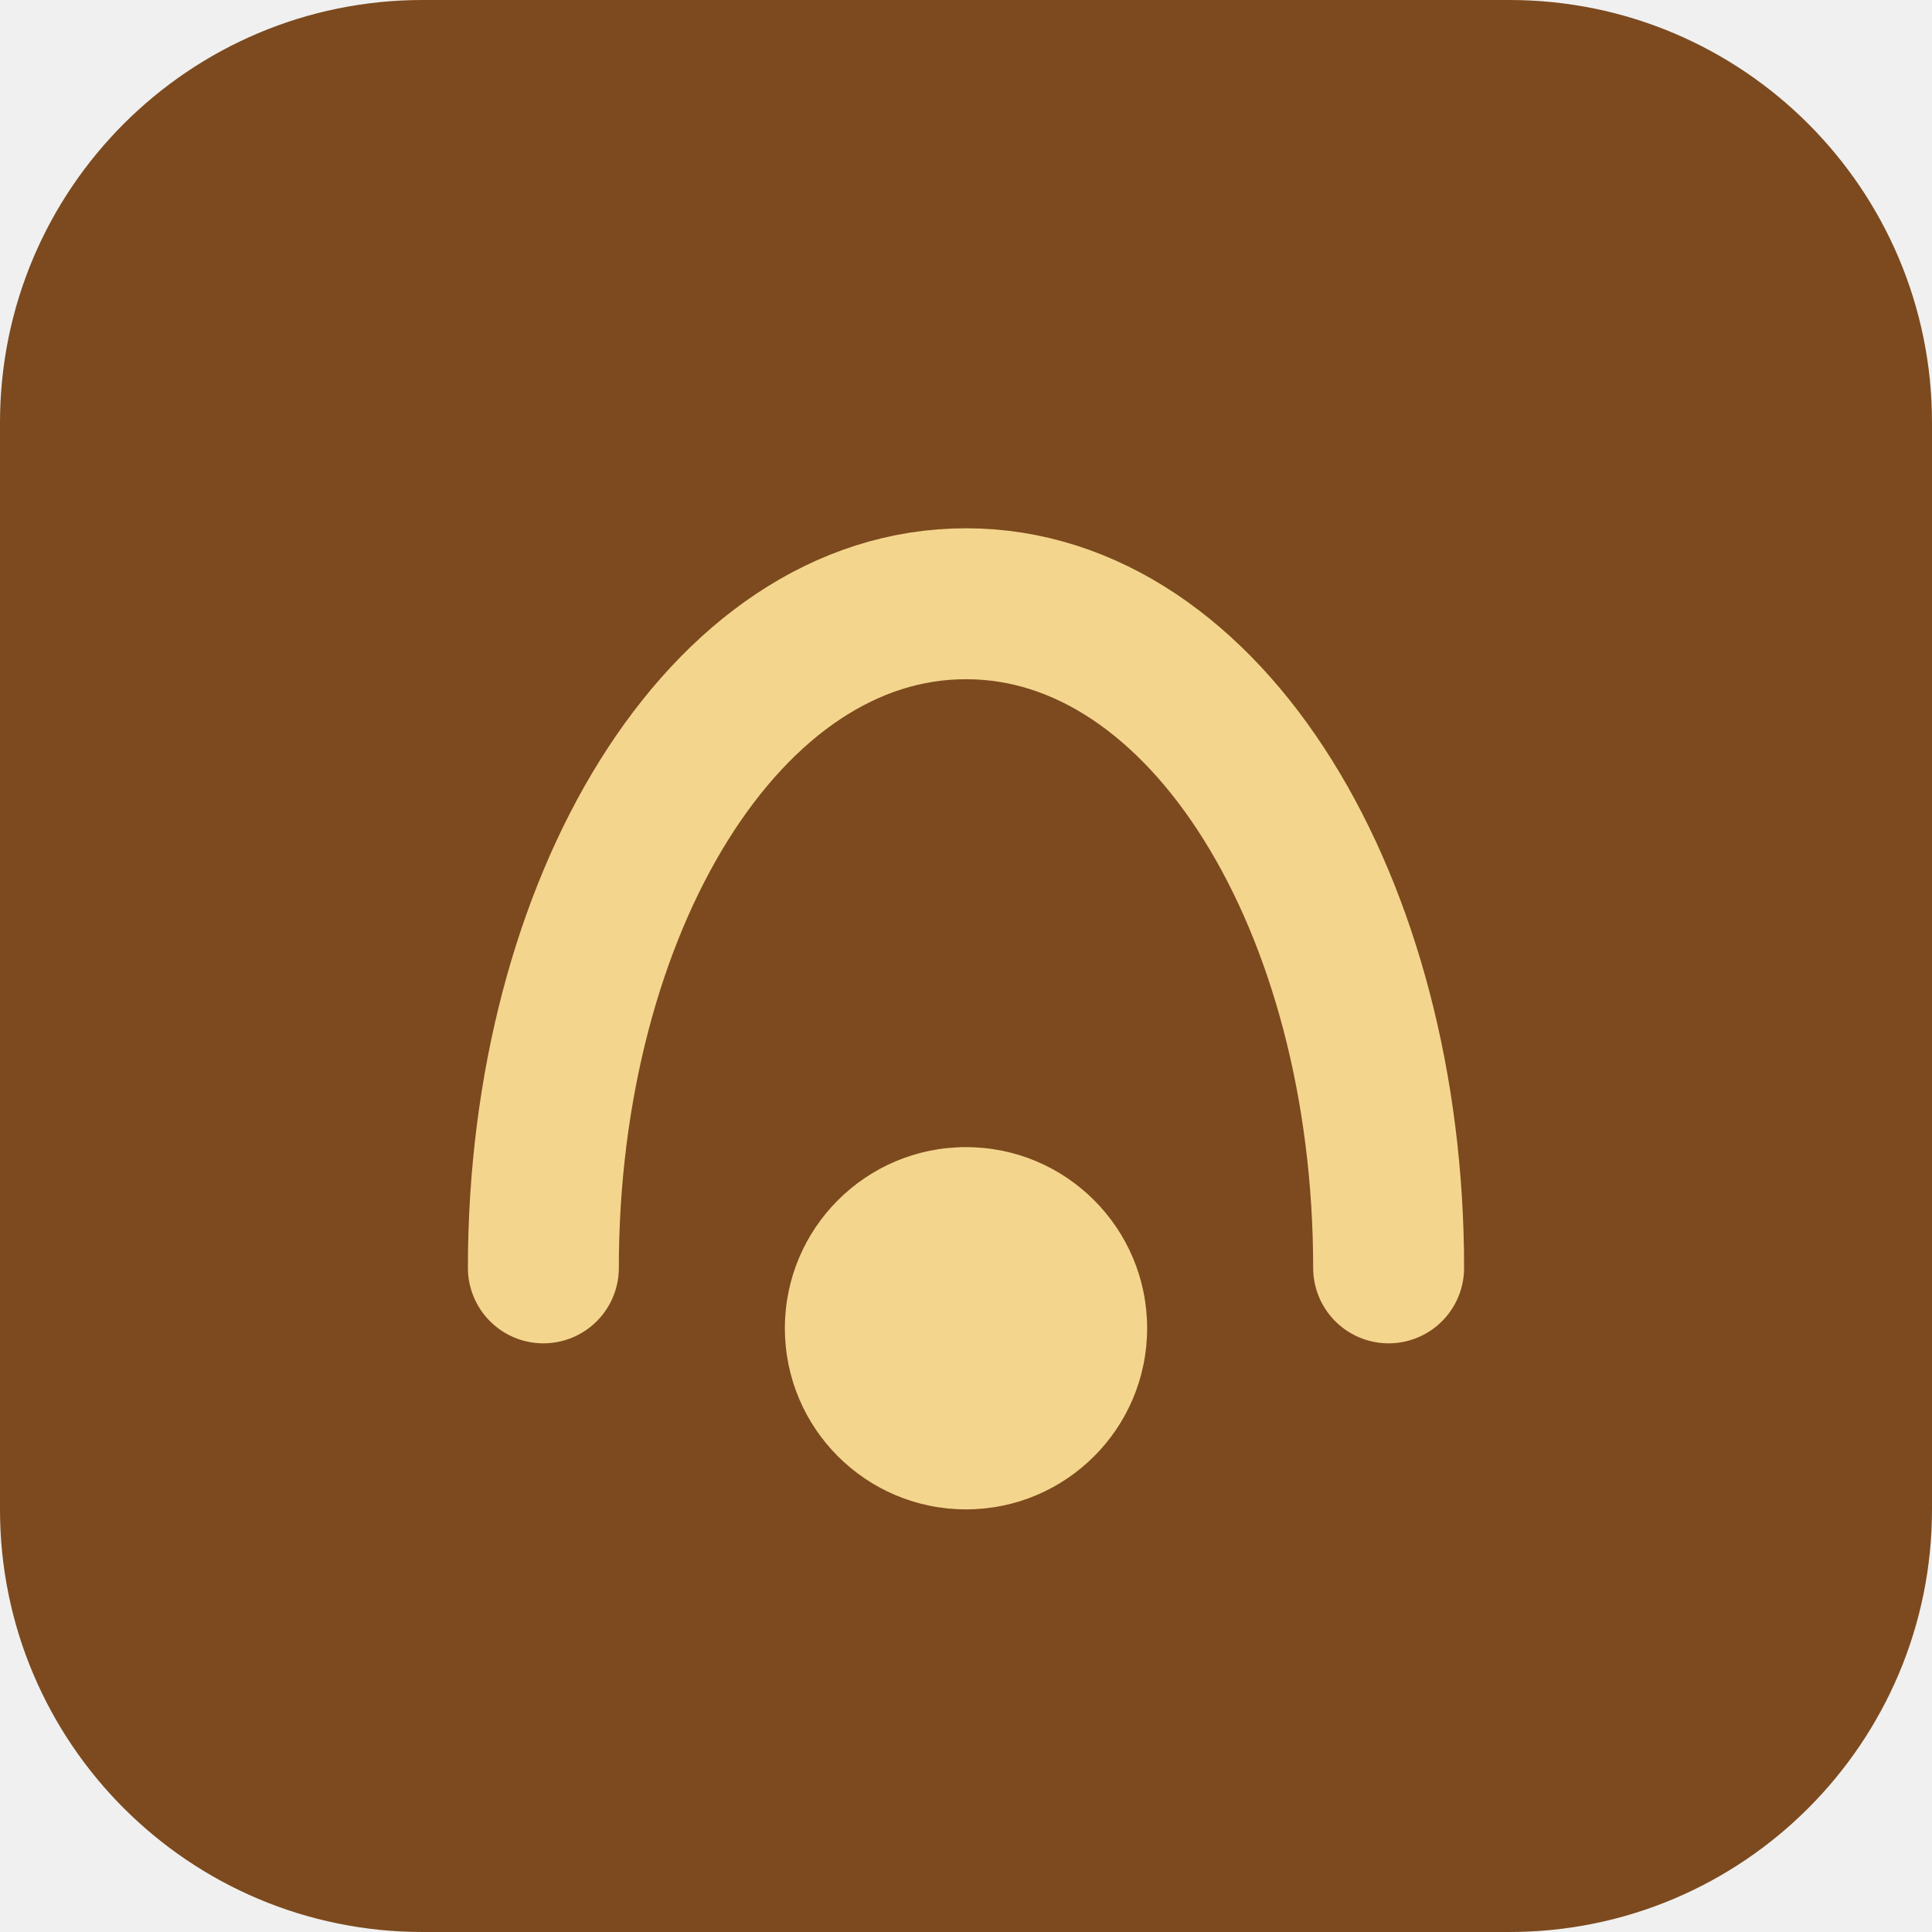
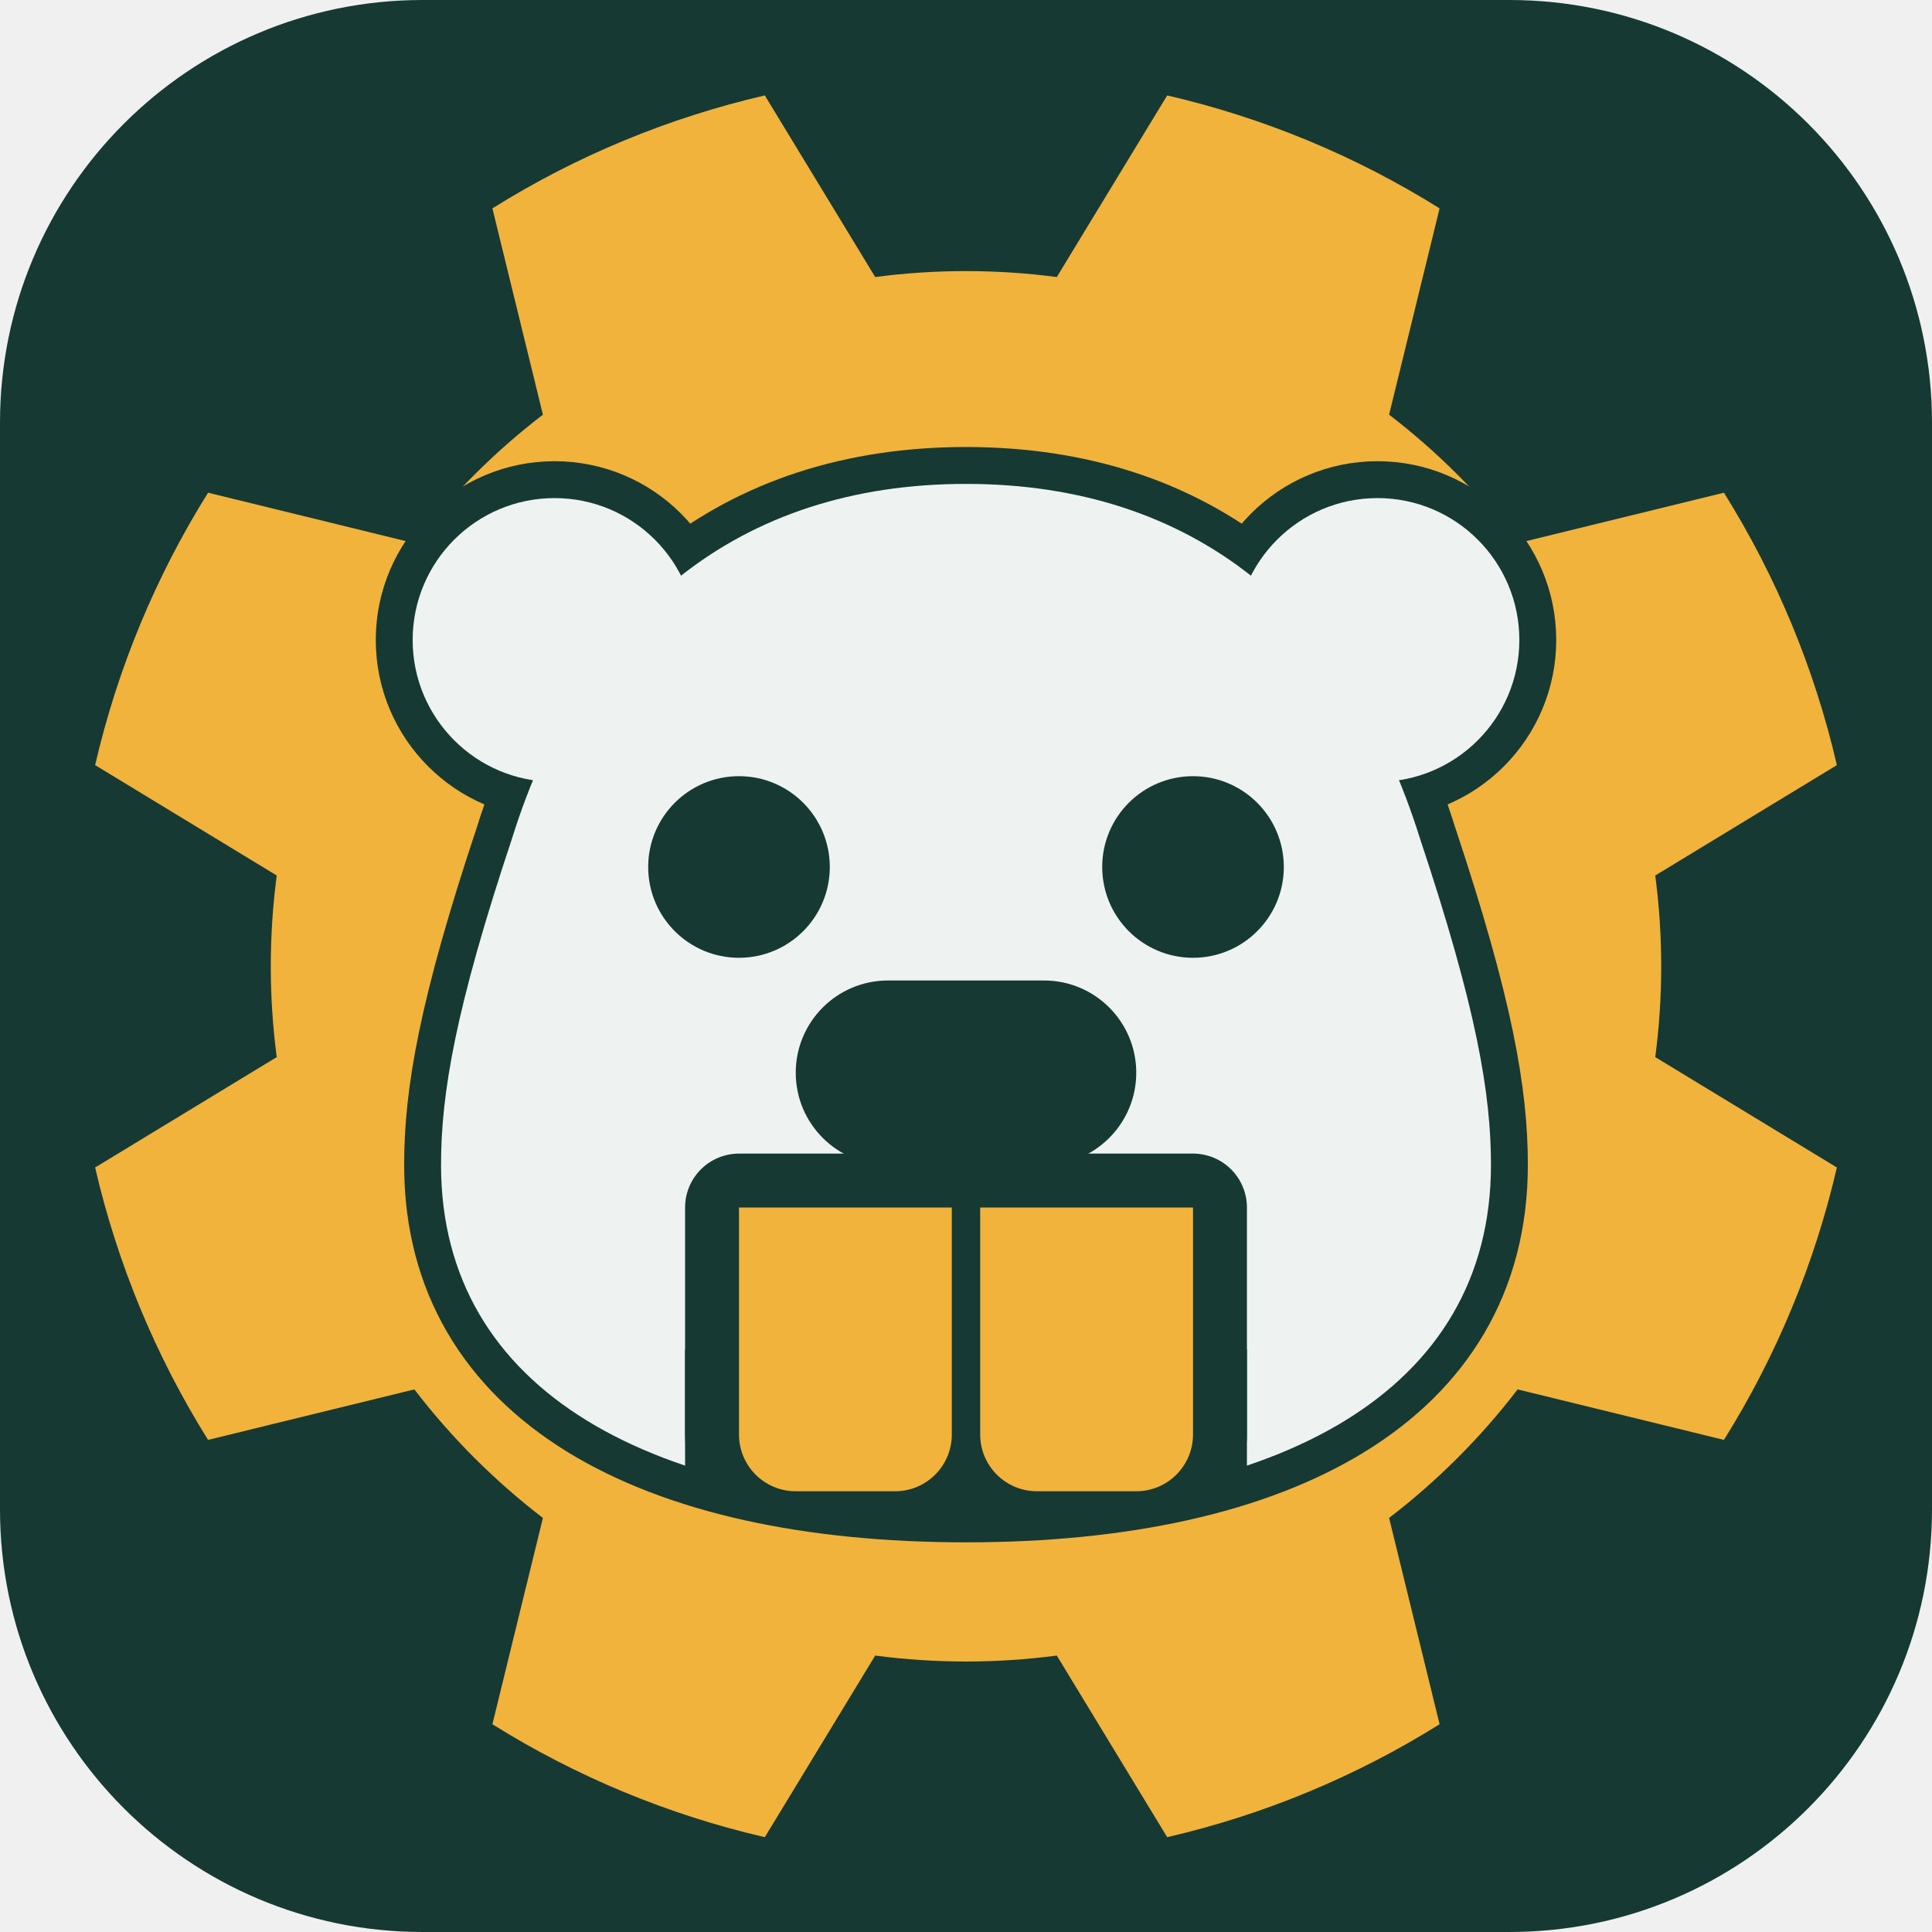
- <svg xmlns="http://www.w3.org/2000/svg" viewBox="0 0 32 32">
-   <rect width="32" height="32" rx="7" fill="#7c4a1e" />
-   <path d="M9 21c0-6 3-11 7-11s7 5 7 11" fill="none" stroke="#f4d58d" stroke-width="2.5" stroke-linecap="round" />
-   <circle cx="16" cy="22" r="3" fill="#f4d58d" />
+ <svg xmlns="http://www.w3.org/2000/svg" viewBox="0 0 32 32" fill="none">
+   <rect width="32" height="32" rx="7" fill="#163A33" />
+   <g transform="translate(0.96 0.73) scale(0.47)">
+     <mask id="sbf-ring">
+       <rect width="64" height="64" fill="#fff" />
+       <g fill="#000" stroke="#000" stroke-width="2.6" stroke-linejoin="round">
+         <path d="M32 15.5c8 0 13.5 4.5 16 12.5 2 6 2.5 9 2.5 11.5 0 8-7.5 12-18.5 12s-18.5-4-18.5-12c0-2.5.5-5.5 2.5-11.5 2.5-8 8-12.5 16-12.5Z" />
+         <circle cx="17.5" cy="21" r="5" />
+         <circle cx="46.5" cy="21" r="5" />
+       </g>
+     </mask>
+     <mask id="sbf-face">
+       <rect width="64" height="64" fill="#fff" />
+       <g fill="#000">
+         <circle cx="24" cy="29" r="3.2" />
+         <circle cx="40" cy="29" r="3.2" />
+         <rect x="26" y="33" width="12" height="6.5" rx="3.25" />
+         <path d="M24 41h7.5v8a2 2 0 0 1-2 2h-3.5a2 2 0 0 1-2-2zM32.5 41h7.5v8a2 2 0 0 1-2 2h-3.5a2 2 0 0 1-2-2z" stroke="#000" stroke-width="3.8" stroke-linejoin="round" />
+         <rect x="22.1" y="46" width="19.8" height="10" />
+       </g>
+     </mask>
+     <path fill="#F2B33D" mask="url(#sbf-ring)" d="M56.29 35.7L62.69 39.59A31.5 31.5 0 0 1 58.71 49.19L51.44 47.41A24.5 24.5 0 0 1 46.91 51.94L48.69 59.21A31.5 31.5 0 0 1 39.09 63.19L35.2 56.79A24.5 24.5 0 0 1 28.8 56.79L24.91 63.19A31.5 31.5 0 0 1 15.31 59.21L17.09 51.94A24.5 24.5 0 0 1 12.56 47.41L5.29 49.19A31.5 31.5 0 0 1 1.31 39.59L7.71 35.7A24.5 24.5 0 0 1 7.71 29.3L1.31 25.41A31.5 31.5 0 0 1 5.29 15.81L12.56 17.59A24.5 24.5 0 0 1 17.09 13.06L15.31 5.79A31.5 31.5 0 0 1 24.91 1.81L28.8 8.21A24.5 24.5 0 0 1 35.2 8.21L39.09 1.81A31.5 31.5 0 0 1 48.69 5.79L46.91 13.06A24.5 24.5 0 0 1 51.44 17.59L58.71 15.81A31.5 31.5 0 0 1 62.69 25.41L56.29 29.3A24.5 24.5 0 0 1 56.29 35.7Z" />
+     <g fill="#EEF3F1" mask="url(#sbf-face)">
+       <path d="M32 15.5c8 0 13.5 4.5 16 12.5 2 6 2.5 9 2.5 11.5 0 8-7.5 12-18.5 12s-18.5-4-18.5-12c0-2.5.5-5.5 2.5-11.5 2.5-8 8-12.5 16-12.5Z" />
+       <circle cx="17.5" cy="21" r="5" />
+       <circle cx="46.5" cy="21" r="5" />
+     </g>
+     <path fill="#F2B33D" d="M24 41h7.5v8a2 2 0 0 1-2 2h-3.5a2 2 0 0 1-2-2zM32.5 41h7.5v8a2 2 0 0 1-2 2h-3.5a2 2 0 0 1-2-2z" />
+   </g>
</svg>
